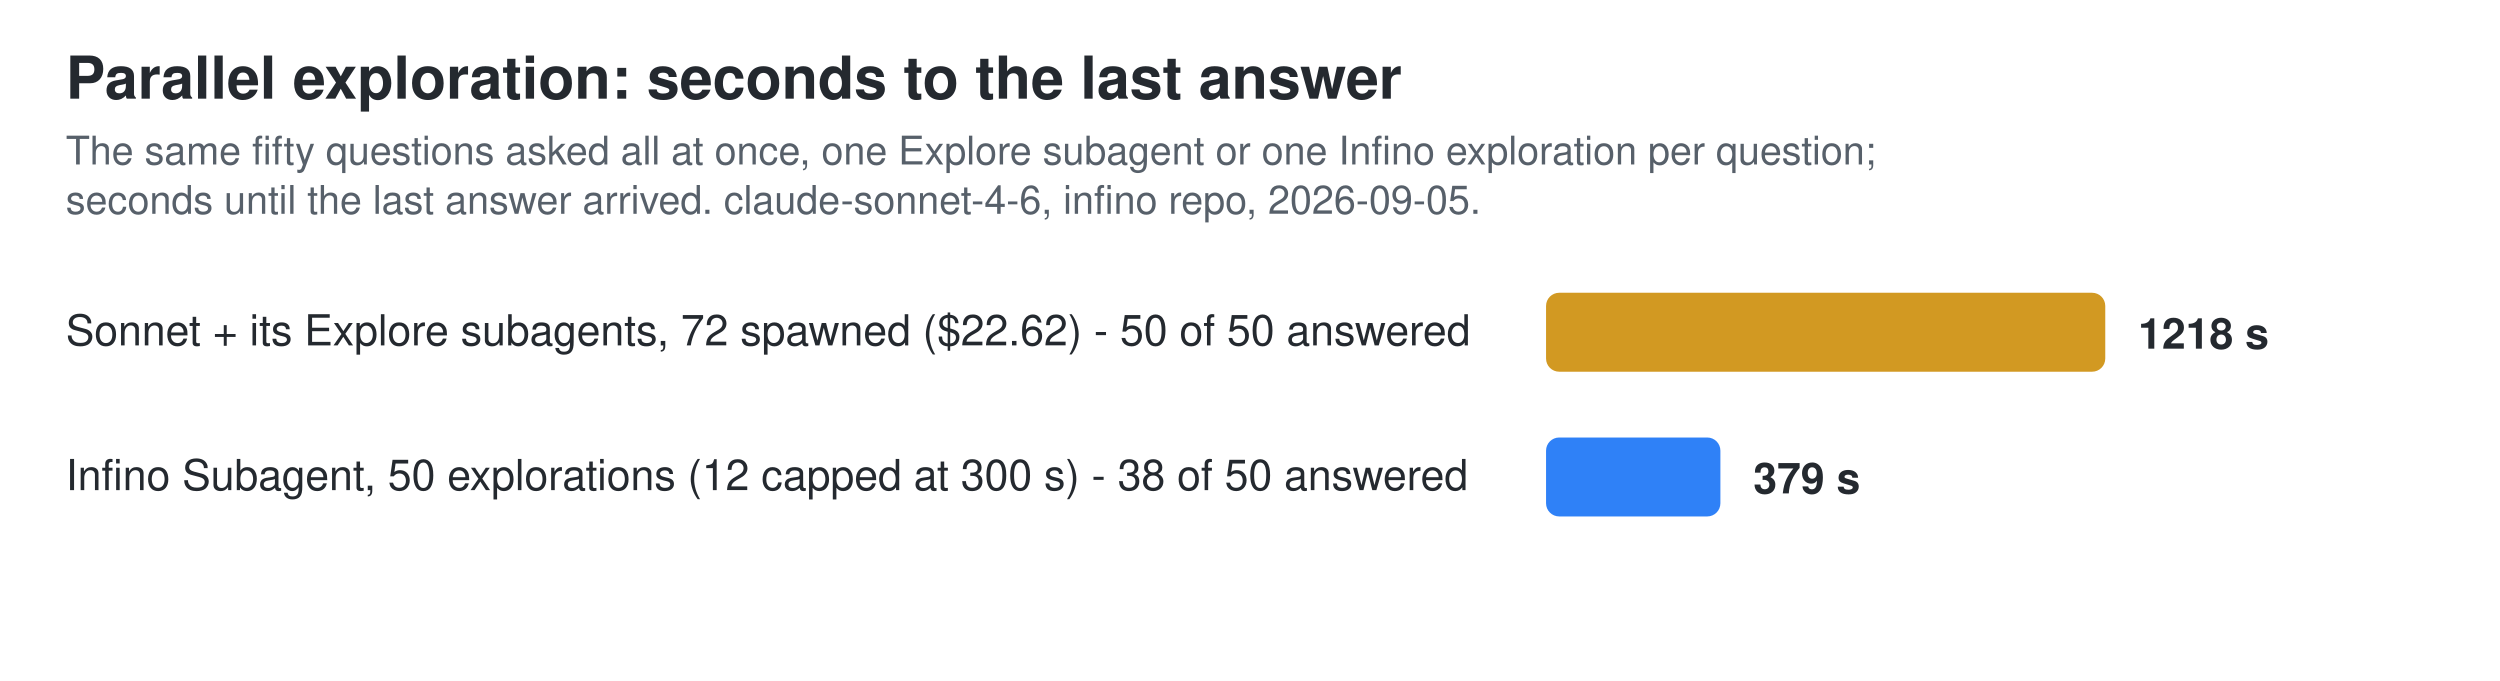
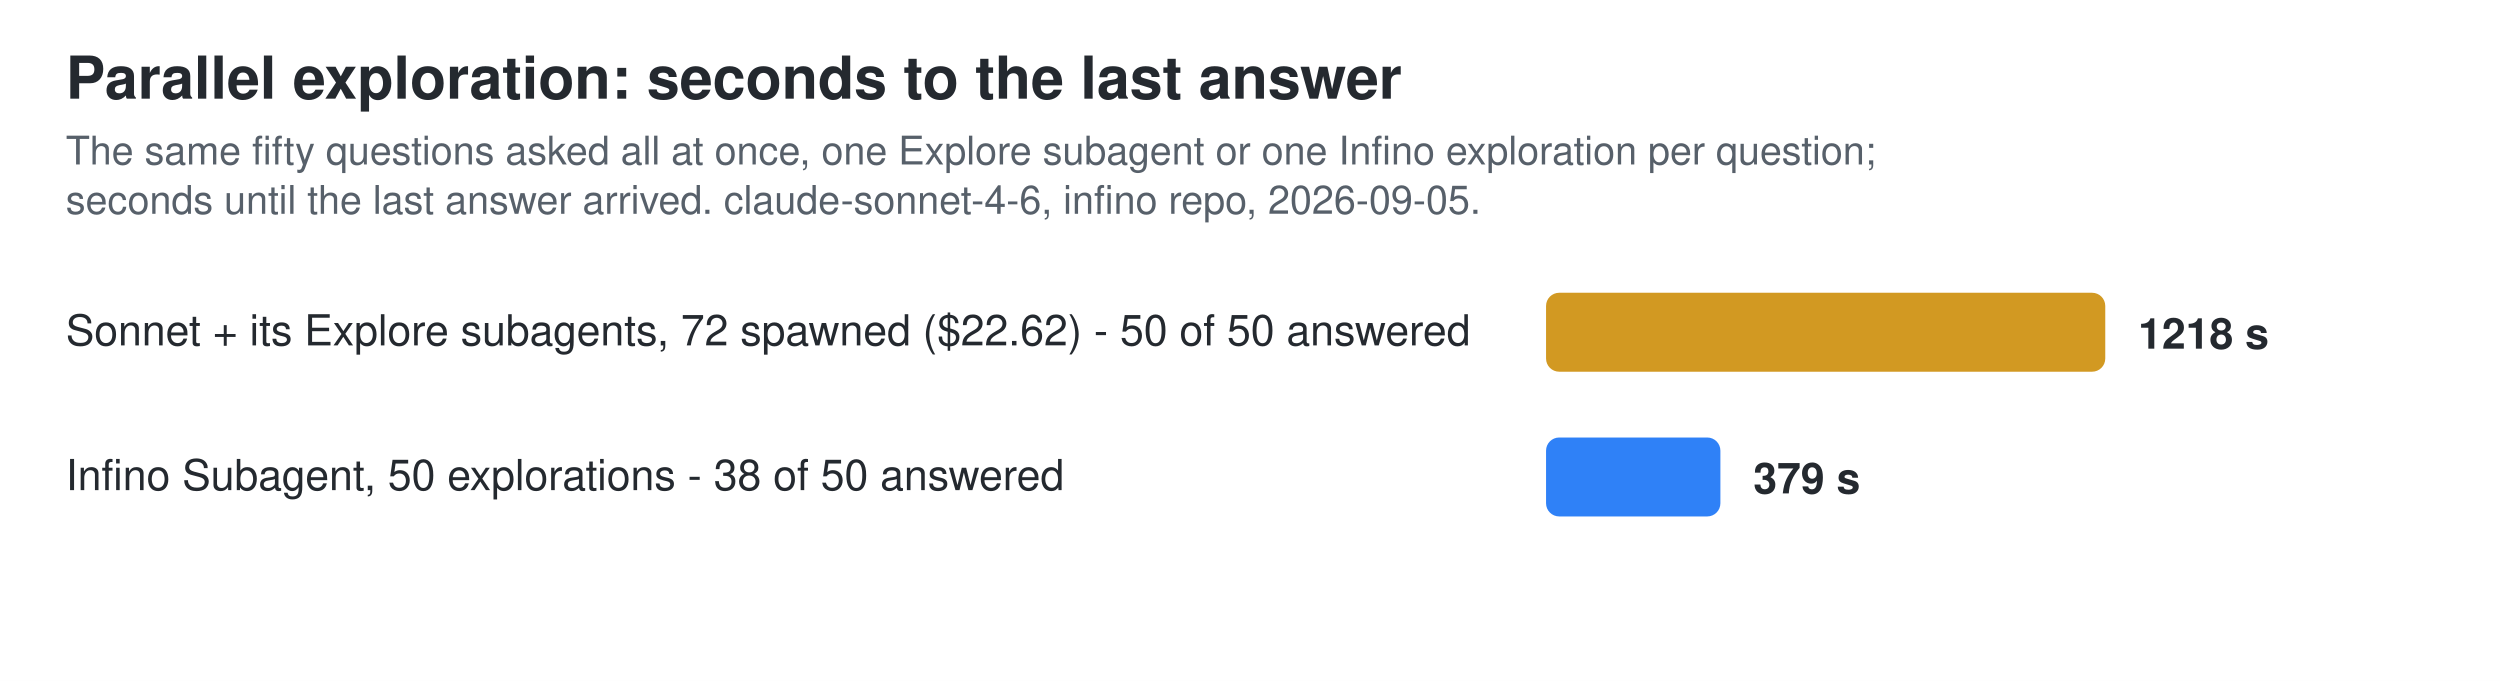
<svg xmlns="http://www.w3.org/2000/svg" width="760" height="207" viewBox="0 0 760 207" font-family="-apple-system, BlinkMacSystemFont, Segoe UI, Helvetica, Arial, sans-serif">
  <rect width="760" height="207" fill="#ffffff" />
  <text x="20" y="30" fill="#24292f" font-size="18" font-weight="600">Parallel exploration: seconds to the last answer</text>
  <text x="20" y="50" fill="#57606a" font-size="12">The same fifty questions asked all at once, one Explore subagent or one Infino exploration per question;</text>
  <text x="20" y="65" fill="#57606a" font-size="12">seconds until the last answer arrived. claude-sonnet-4-6, infino repo, 2026-09-05.</text>
  <text x="20" y="105" fill="#24292f" font-size="13">Sonnet + its Explore subagents, 72 spawned ($22.62) - 50 of 50 answered</text>
  <rect x="470" y="89" width="170" height="24" rx="4" fill="#d29922" />
  <text x="650" y="106" fill="#24292f" font-size="13" font-weight="600">1218 s</text>
-   <text x="20" y="149" fill="#24292f" font-size="13">Infino Subagent, 50 explorations (12 capped at 300 s) - 38 of 50 answered</text>
+   <text x="20" y="149" fill="#24292f" font-size="13">Infino Subagent, 50 explorations - 38 of 50 answered</text>
  <rect x="470" y="133" width="53" height="24" rx="4" fill="#2f81f7" />
  <text x="533" y="150" fill="#24292f" font-size="13" font-weight="600">379 s</text>
</svg>
